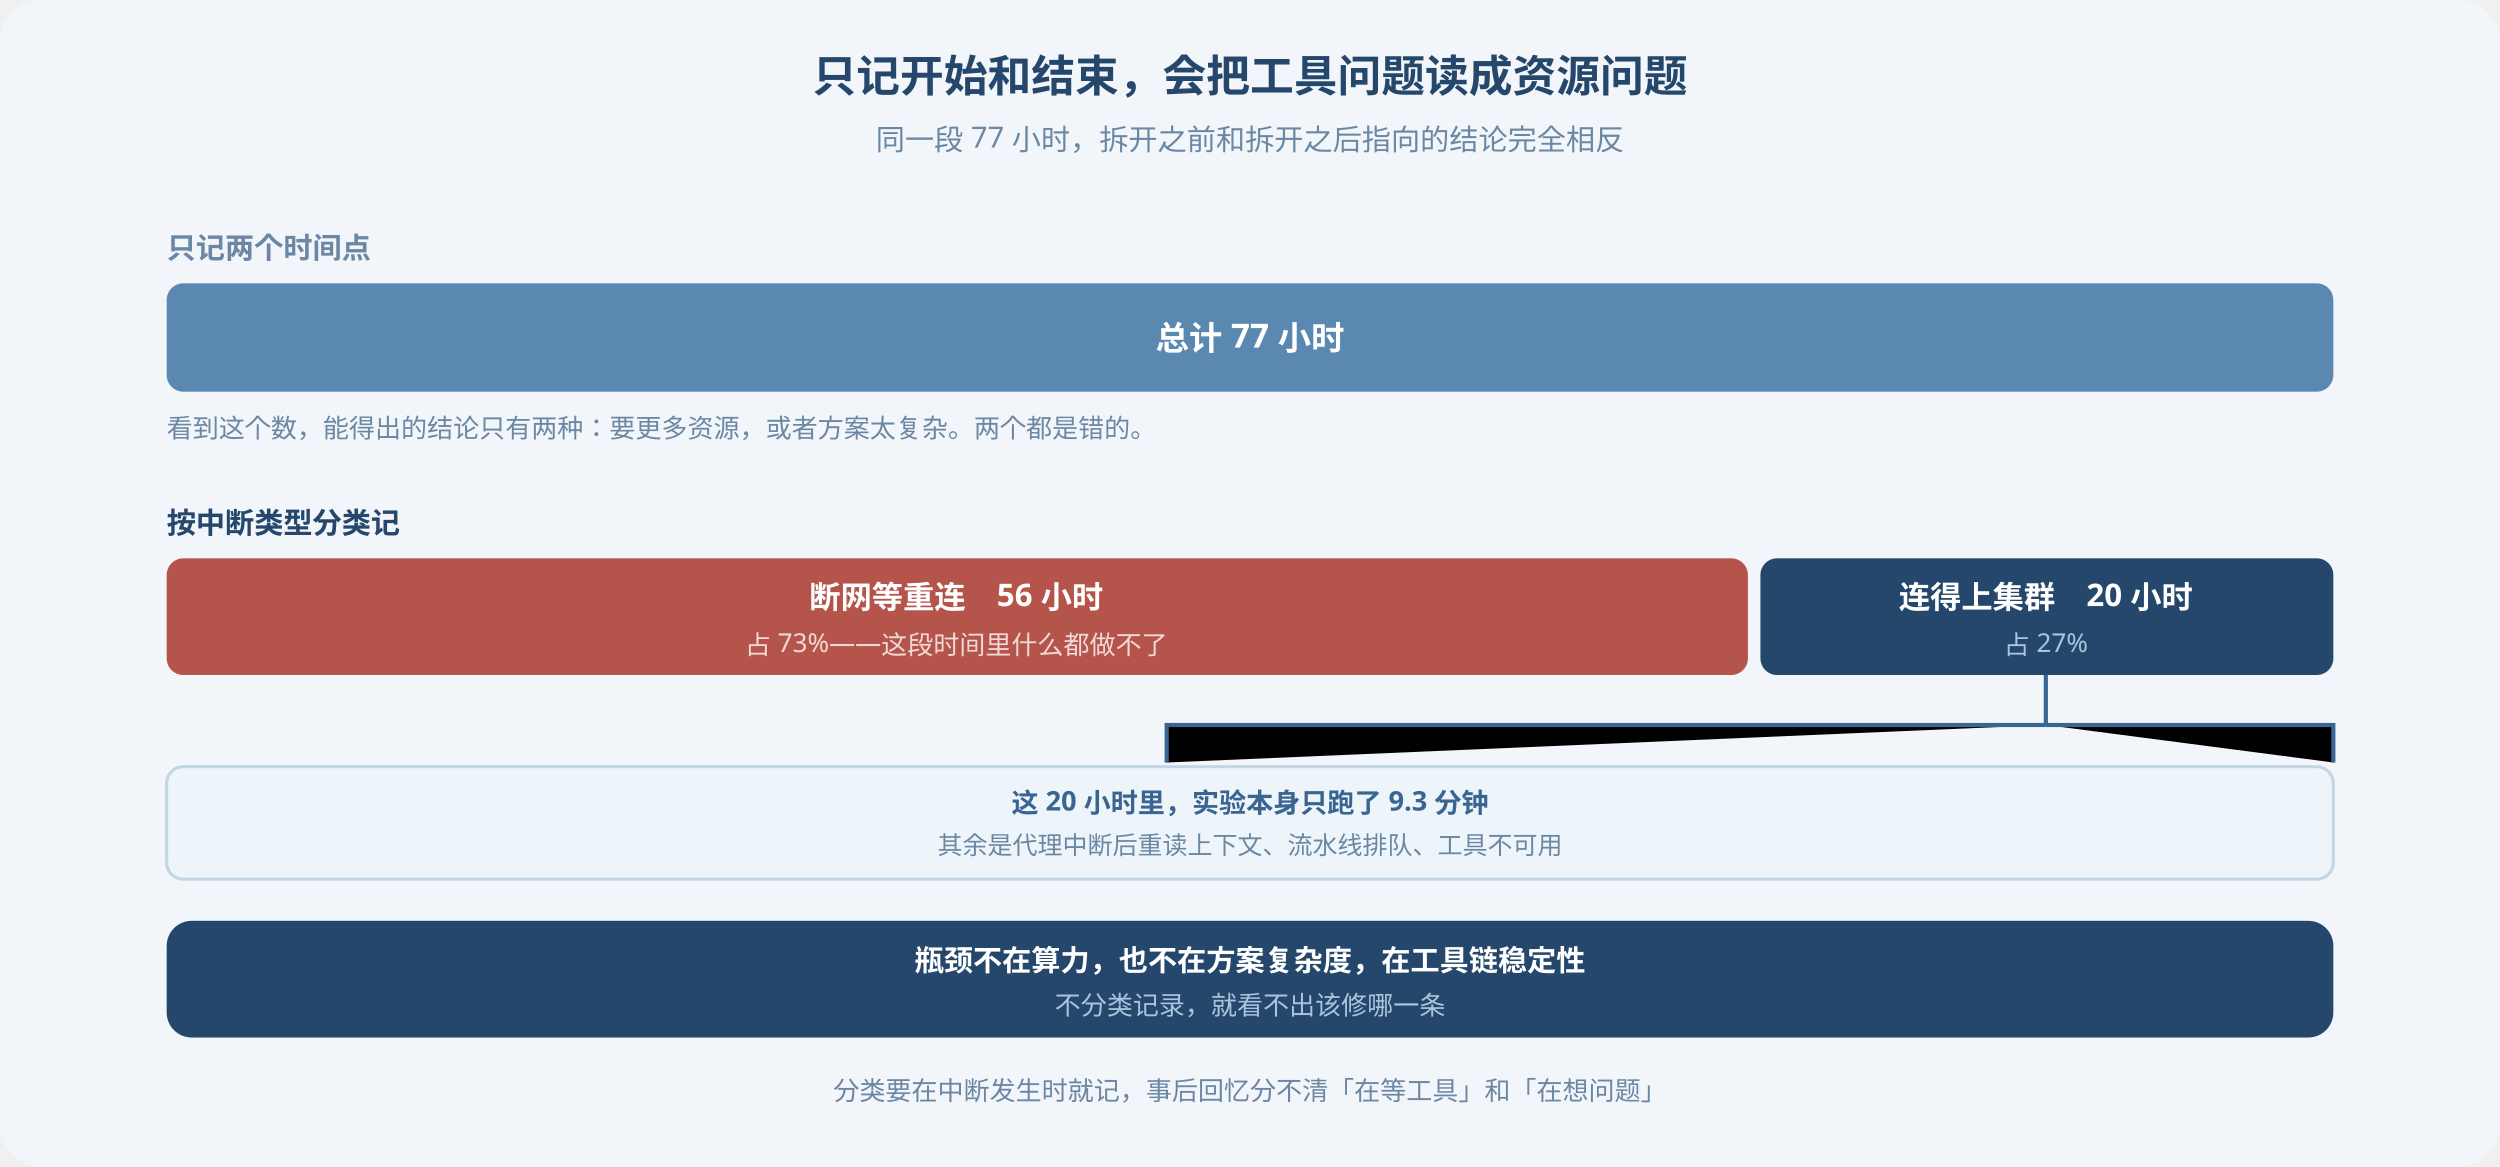
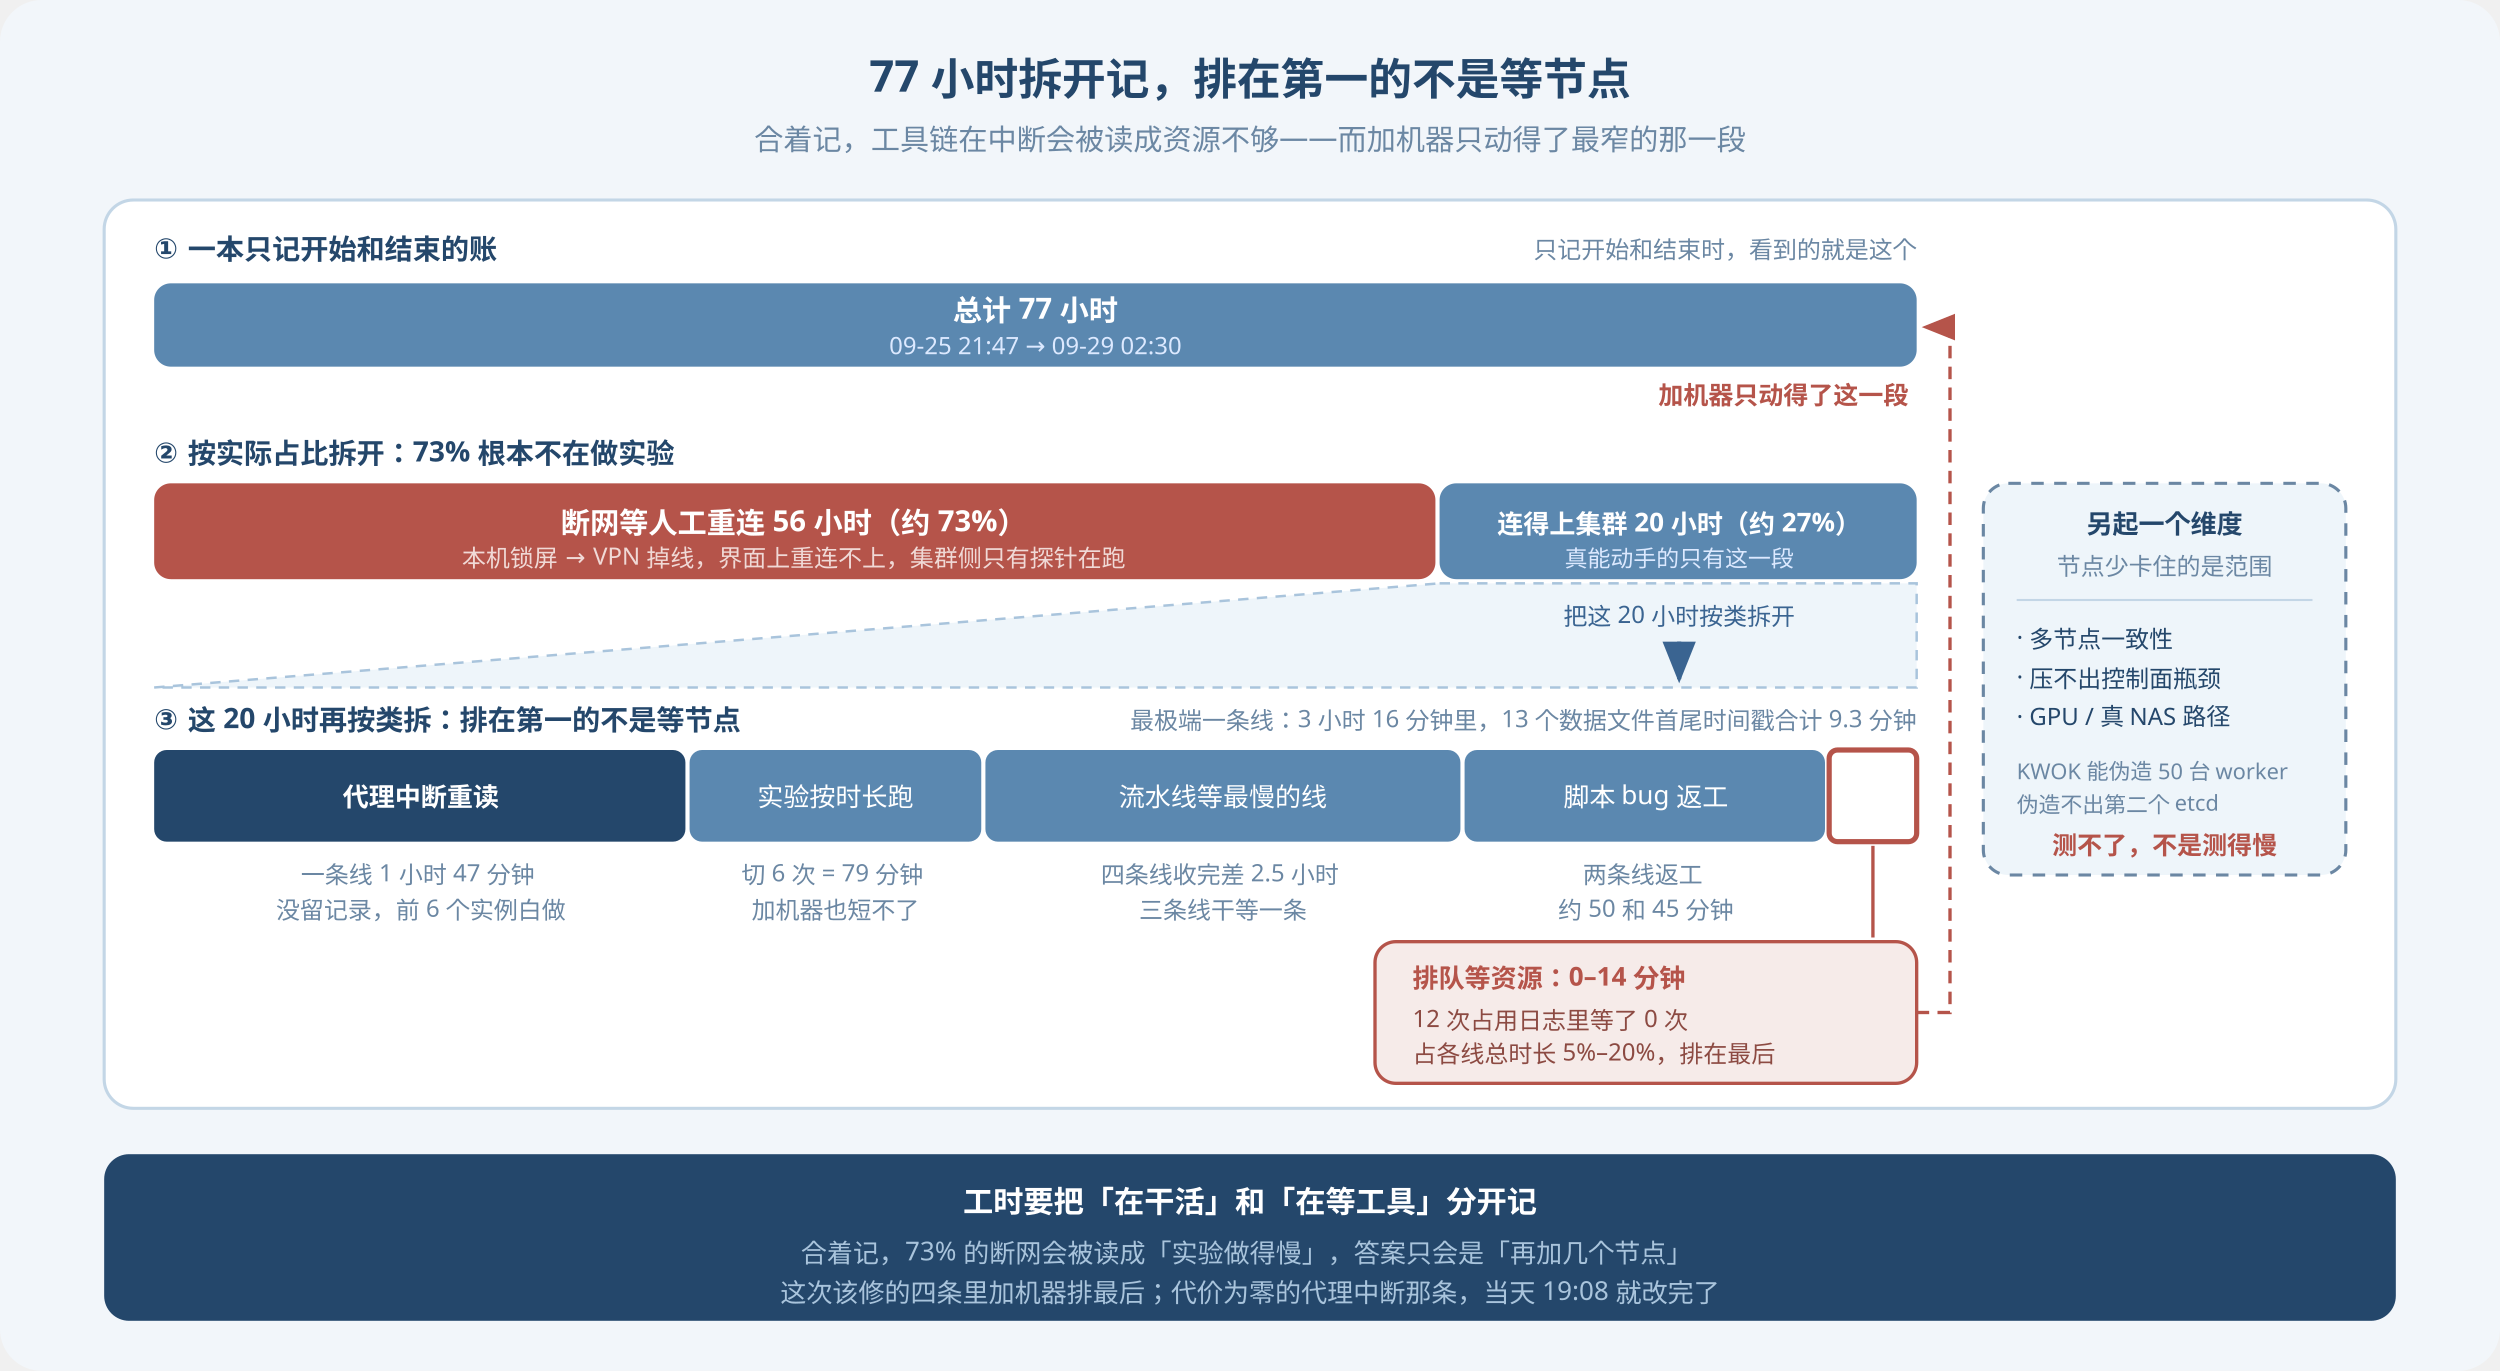
- <svg xmlns="http://www.w3.org/2000/svg" width="1200" height="560" viewBox="0 0 1200 560" font-family="PingFang SC, Hiragino Sans GB, Microsoft YaHei, sans-serif">
-   <rect width="1200" height="560" rx="20" fill="#f2f6fa" />
-   <text x="600" y="44" text-anchor="middle" font-size="21" font-weight="700" fill="#24476b">只记开始和结束，会把工具问题读成资源问题</text>
-   <text x="600" y="72" text-anchor="middle" font-size="14" fill="#6b87a3">同一段 77 小时，拆开之前和拆开之后指向的结论完全相反</text>
-   <text x="80" y="124" font-size="14" font-weight="700" fill="#6b87a3">只记两个时间点</text>
-   <rect x="80" y="136" width="1040" height="52" rx="8" fill="#5b88b0" />
-   <text x="600" y="168" text-anchor="middle" font-size="16" font-weight="700" fill="#ffffff">总计 77 小时</text>
-   <text x="80" y="210" font-size="12.5" fill="#6b87a3">看到这个数，能得出的结论只有两种：要更多资源，或者方案太复杂。两个都是错的。</text>
-   <text x="80" y="256" font-size="14" font-weight="700" fill="#24476b">按中断类型分类记</text>
-   <rect x="80" y="268" width="759" height="56" rx="8" fill="#b5544a" />
-   <text x="459" y="292" text-anchor="middle" font-size="15" font-weight="700" fill="#ffffff">断网等重连　56 小时</text>
-   <text x="459" y="314" text-anchor="middle" font-size="12.5" fill="#f0d9d6">占 73%——这段时间里什么都做不了</text>
-   <rect x="845" y="268" width="275" height="56" rx="8" fill="#24476b" />
-   <text x="982" y="292" text-anchor="middle" font-size="15" font-weight="700" fill="#ffffff">连得上集群　20 小时</text>
-   <text x="982" y="314" text-anchor="middle" font-size="12.5" fill="#a9c4dc">占 27%</text>
-   <path d="M982,324 L982,348" stroke="#3a6491" stroke-width="2" />
-   <path d="M982,348 L560,348 L560,366" stroke="#3a6491" stroke-width="2" />
-   <path d="M982,348 L1120,348 L1120,366" stroke="#3a6491" stroke-width="2" />
-   <rect x="80" y="368" width="1040" height="54" rx="8" fill="#eef5fa" stroke="#c3d6e6" stroke-width="1.5" />
-   <text x="600" y="390" text-anchor="middle" font-size="13" font-weight="700" fill="#3a6491">这 20 小时里，实验本身只跑了 9.3 分钟</text>
-   <text x="600" y="410" text-anchor="middle" font-size="12" fill="#6b87a3">其余是代理中断后重读上下文、流水线排队、工具不可用</text>
-   <rect x="80" y="442" width="1040" height="56" rx="12" fill="#24476b" />
-   <text x="600" y="466" text-anchor="middle" font-size="14" font-weight="700" fill="#ffffff">瓶颈不在算力，也不在方案复杂度，在工具链稳定性</text>
-   <text x="600" y="487" text-anchor="middle" font-size="12.5" fill="#a9c4dc">不分类记录，就看不出该修哪一条</text>
-   <text x="600" y="528" text-anchor="middle" font-size="12.5" fill="#6b87a3">分类要在中断发生时就记，事后回忆分不清「在等工具」和「在想问题」</text>
+ <svg xmlns="http://www.w3.org/2000/svg" width="1200" height="658" viewBox="0 0 1200 658" font-family="PingFang SC, Hiragino Sans GB, Microsoft YaHei, sans-serif">
+   <rect width="1200" height="658" rx="20" fill="#f2f6fa" />
+   <defs>
+     <marker id="tlzoom" markerWidth="10" markerHeight="8" refX="9" refY="4" orient="auto">
+       <path d="M0,0 L10,4 L0,8 z" fill="#3a6491" />
+     </marker>
+     <marker id="tlback" markerWidth="10" markerHeight="8" refX="9" refY="4" orient="auto">
+       <path d="M0,0 L10,4 L0,8 z" fill="#b5544a" />
+     </marker>
+   </defs>
+   <text x="600" y="44" text-anchor="middle" font-size="21" font-weight="700" fill="#24476b">77 小时拆开记，排在第一的不是等节点</text>
+   <text x="600" y="72" text-anchor="middle" font-size="14" fill="#6b87a3">合着记，工具链在中断会被读成资源不够——而加机器只动得了最窄的那一段</text>
+   <rect x="50" y="96" width="1100" height="436" rx="14" fill="#ffffff" stroke="#c3d6e6" stroke-width="1.5" />
+   <text x="74" y="124" font-size="13.5" font-weight="700" fill="#24476b">① 一本只记开始和结束的账</text>
+   <text x="920" y="124" text-anchor="end" font-size="11.5" fill="#6b87a3">只记开始和结束时，看到的就是这个</text>
+   <rect x="74" y="136" width="846" height="40" rx="8" fill="#5b88b0" />
+   <text x="497" y="154" text-anchor="middle" font-size="14" font-weight="700" fill="#ffffff">总计 77 小时</text>
+   <text x="497" y="170" text-anchor="middle" font-size="11.5" fill="#dce9ff">09-25 21:47 → 09-29 02:30</text>
+   <text x="916" y="194" text-anchor="end" font-size="12" font-weight="700" fill="#b5544a">加机器只动得了这一段</text>
+   <text x="74" y="222" font-size="13.5" font-weight="700" fill="#24476b">② 按实际占比拆开：73% 根本不在做实验</text>
+   <rect x="74" y="232" width="615" height="46" rx="8" fill="#b5544a" />
+   <text x="381" y="256" text-anchor="middle" font-size="14" font-weight="700" fill="#ffffff">断网等人工重连 56 小时（约 73%）</text>
+   <text x="381" y="272" text-anchor="middle" font-size="11.5" fill="#f0d9d6">本机锁屏 → VPN 掉线，界面上重连不上，集群侧只有探针在跑</text>
+   <rect x="691" y="232" width="229" height="46" rx="8" fill="#5b88b0" />
+   <text x="806" y="256" text-anchor="middle" font-size="12.5" font-weight="700" fill="#ffffff">连得上集群 20 小时（约 27%）</text>
+   <text x="806" y="272" text-anchor="middle" font-size="11" fill="#dce9ff">真能动手的只有这一段</text>
+   <polygon points="691,280 920,280 920,330 74,330" fill="#eef5fa" stroke="#a9c4dc" stroke-width="1.2" stroke-dasharray="5 4" />
+   <text x="806" y="300" text-anchor="middle" font-size="11.5" fill="#3a6491">把这 20 小时按类拆开</text>
+   <path d="M806,308 L806,326" stroke="#3a6491" stroke-width="2" marker-end="url(#tlzoom)" />
+   <text x="74" y="350" font-size="13.5" font-weight="700" fill="#24476b">③ 这 20 小时再按类拆：排在第一的不是等节点</text>
+   <text x="920" y="350" text-anchor="end" font-size="11.5" fill="#6b87a3">最极端一条线：3 小时 16 分钟里，13 个数据文件首尾时间戳合计 9.3 分钟</text>
+   <rect x="74" y="360" width="255" height="44" rx="6" fill="#24476b" />
+   <text x="202" y="387" text-anchor="middle" font-size="12.5" font-weight="700" fill="#ffffff">代理中断重读</text>
+   <text x="202" y="424" text-anchor="middle" font-size="11.5" fill="#6b87a3">
+     <tspan x="202">一条线 1 小时 47 分钟</tspan>
+     <tspan x="202" dy="17">没留记录，前 6 个实例白做</tspan>
+   </text>
+   <rect x="331" y="360" width="140" height="44" rx="6" fill="#5b88b0" />
+   <text x="401" y="387" text-anchor="middle" font-size="12.5" fill="#ffffff">实验按时长跑</text>
+   <text x="401" y="424" text-anchor="middle" font-size="11.5" fill="#6b87a3">
+     <tspan x="401">切 6 次 = 79 分钟</tspan>
+     <tspan x="401" dy="17">加机器也短不了</tspan>
+   </text>
+   <rect x="473" y="360" width="228" height="44" rx="6" fill="#5b88b0" />
+   <text x="587" y="387" text-anchor="middle" font-size="12.5" fill="#ffffff">流水线等最慢的线</text>
+   <text x="587" y="424" text-anchor="middle" font-size="11.5" fill="#6b87a3">
+     <tspan x="587">四条线收完差 2.5 小时</tspan>
+     <tspan x="587" dy="17">三条线干等一条</tspan>
+   </text>
+   <rect x="703" y="360" width="173" height="44" rx="6" fill="#5b88b0" />
+   <text x="790" y="387" text-anchor="middle" font-size="12.5" fill="#ffffff">脚本 bug 返工</text>
+   <text x="790" y="424" text-anchor="middle" font-size="11.5" fill="#6b87a3">
+     <tspan x="790">两条线返工</tspan>
+     <tspan x="790" dy="17">约 50 和 45 分钟</tspan>
+   </text>
+   <rect x="878" y="360" width="42" height="44" rx="4" fill="#ffffff" stroke="#b5544a" stroke-width="2.5" />
+   <path d="M899,406 L899,450" stroke="#b5544a" stroke-width="1.6" />
+   <rect x="660" y="452" width="260" height="68" rx="10" fill="#f6ebe9" stroke="#b5544a" stroke-width="1.6" />
+   <text x="678" y="474" font-size="12.5" font-weight="700" fill="#b5544a">排队等资源：0–14 分钟</text>
+   <text x="678" y="493" font-size="11.5" fill="#8c4a42">12 次占用日志里等了 0 次</text>
+   <text x="678" y="510" font-size="11.5" fill="#8c4a42">占各线总时长 5%–20%，排在最后</text>
+   <path d="M920,486 L936,486 L936,157 L924,157" fill="none" stroke="#b5544a" stroke-width="1.6" stroke-dasharray="6 4" marker-end="url(#tlback)" />
+   <rect x="952" y="232" width="174" height="188" rx="12" fill="#eef5fa" stroke="#6b87a3" stroke-width="1.5" stroke-dasharray="6 5" />
+   <text x="1039" y="256" text-anchor="middle" font-size="12.5" font-weight="700" fill="#24476b">另起一个维度</text>
+   <text x="1039" y="276" text-anchor="middle" font-size="11.5" fill="#6b87a3">节点少卡住的是范围</text>
+   <line x1="968" y1="288" x2="1110" y2="288" stroke="#c3d6e6" stroke-width="1" />
+   <text x="968" y="310" font-size="11.5" fill="#24476b">
+     <tspan x="968">· 多节点一致性</tspan>
+     <tspan x="968" dy="19">· 压不出控制面瓶颈</tspan>
+     <tspan x="968" dy="19">· GPU / 真 NAS 路径</tspan>
+   </text>
+   <text x="968" y="374" font-size="10.5" fill="#6b87a3">
+     <tspan x="968">KWOK 能伪造 50 台 worker</tspan>
+     <tspan x="968" dy="16">伪造不出第二个 etcd</tspan>
+   </text>
+   <text x="1039" y="410" text-anchor="middle" font-size="12" font-weight="700" fill="#b5544a">测不了，不是测得慢</text>
+   <rect x="50" y="554" width="1100" height="80" rx="12" fill="#24476b" />
+   <text x="600" y="582" text-anchor="middle" font-size="14.5" font-weight="700" fill="#ffffff">工时要把「在干活」和「在等工具」分开记</text>
+   <text x="600" y="606" text-anchor="middle" font-size="12.5" fill="#a9c4dc">
+     <tspan x="600">合着记，73% 的断网会被读成「实验做得慢」，答案只会是「再加几个节点」</tspan>
+     <tspan x="600" dy="19">这次该修的四条里加机器排最后；代价为零的代理中断那条，当天 19:08 就改完了</tspan>
+   </text>
</svg>
